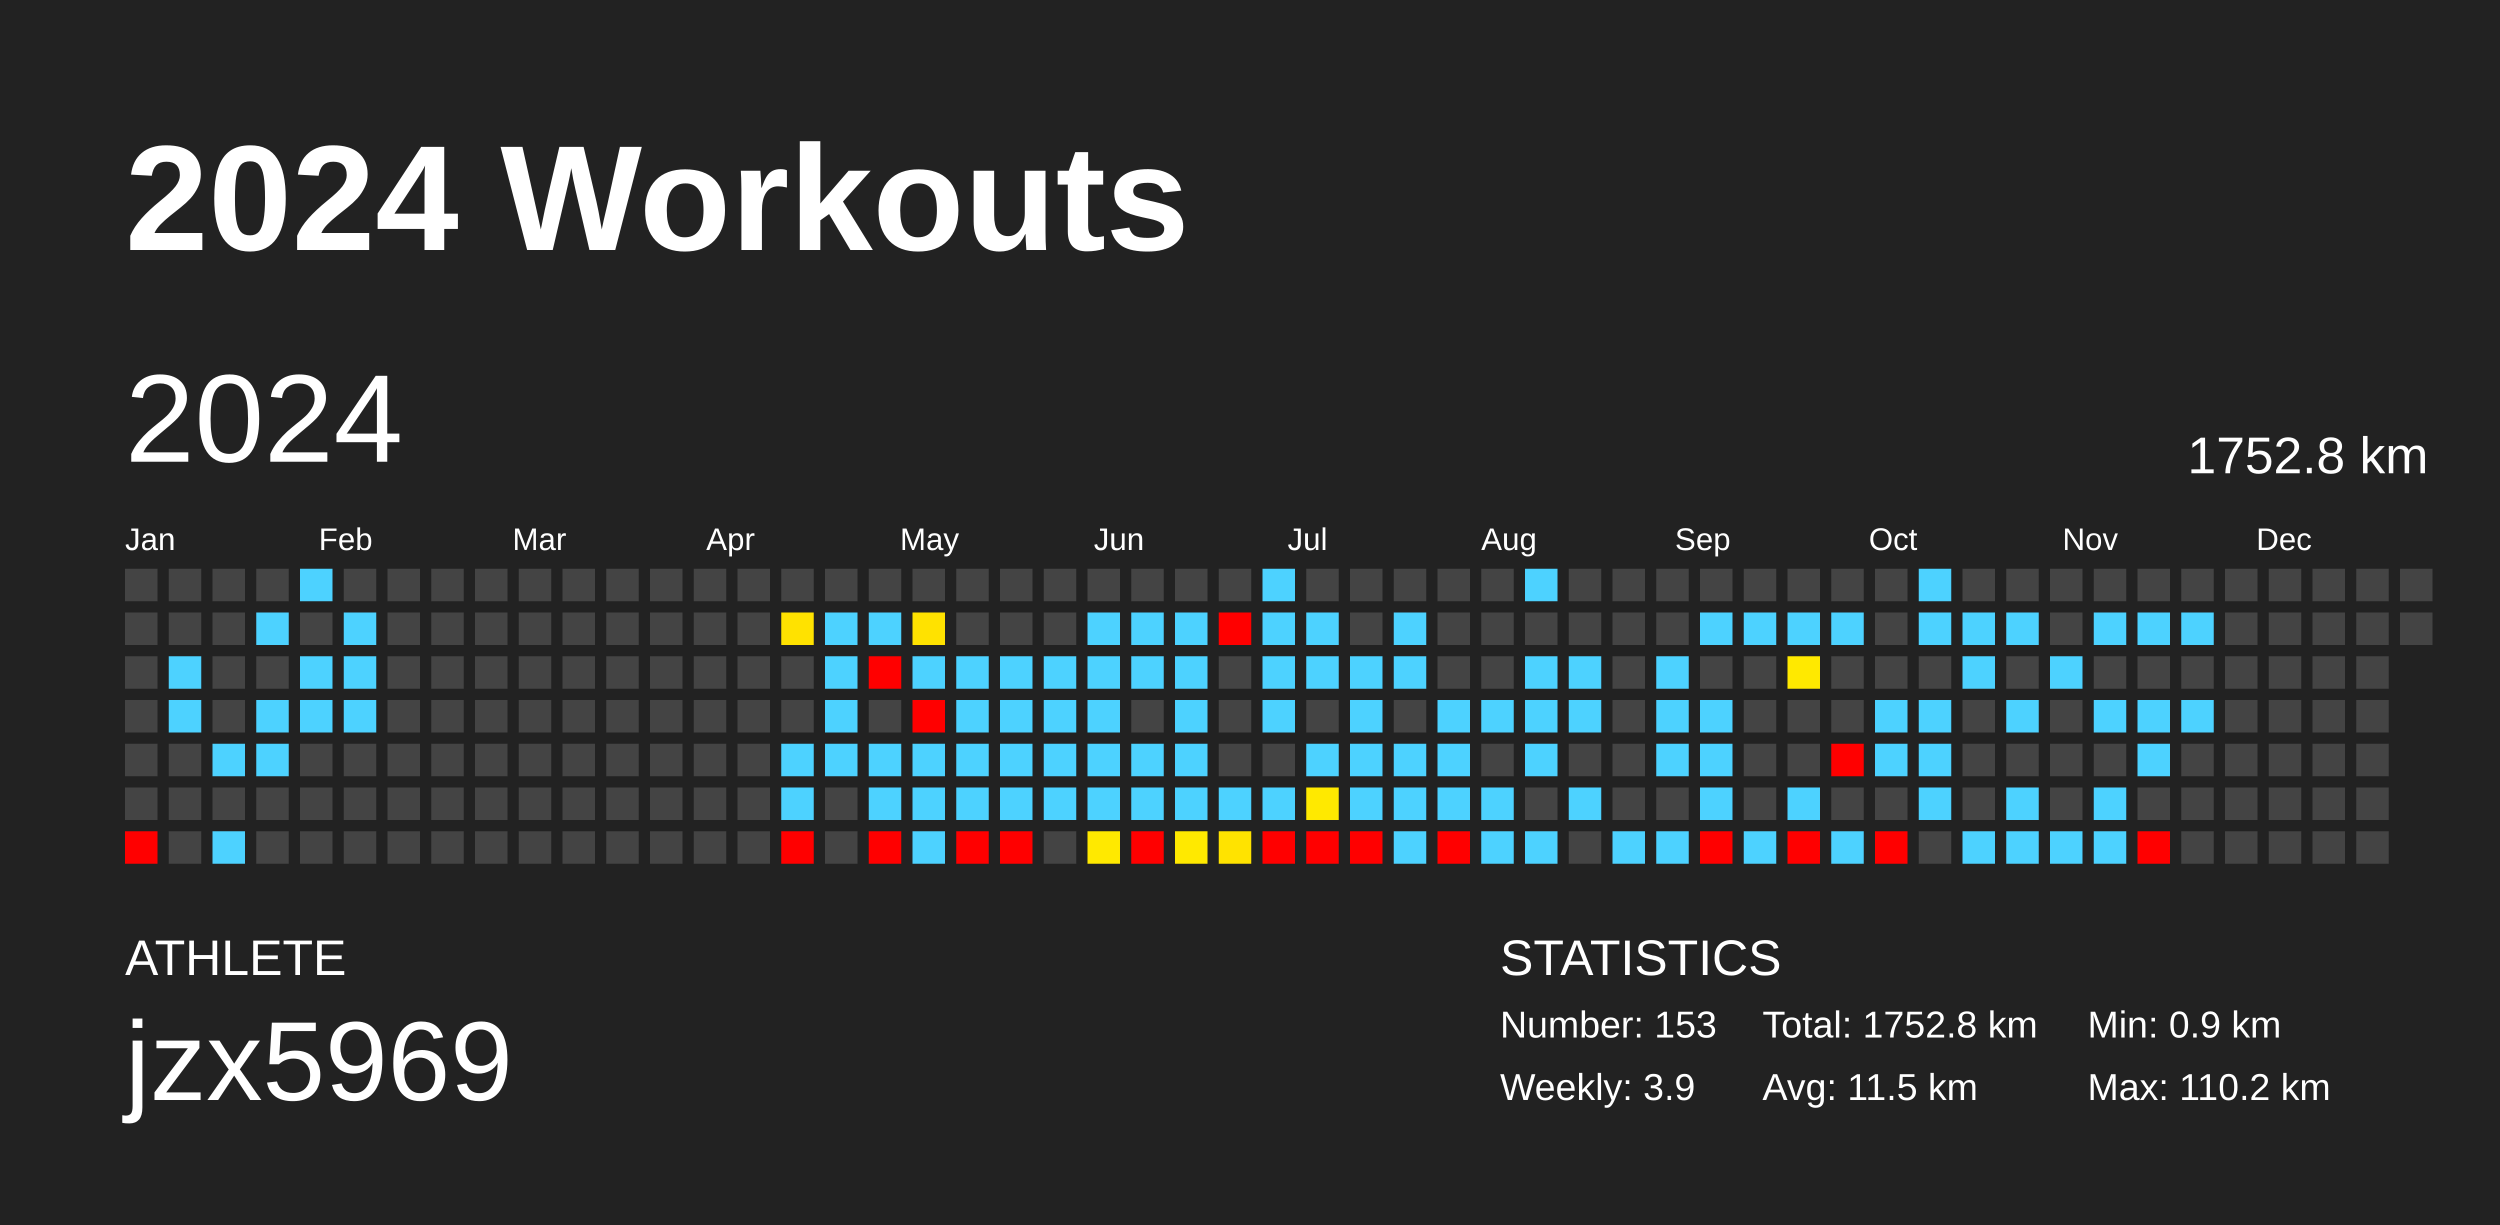
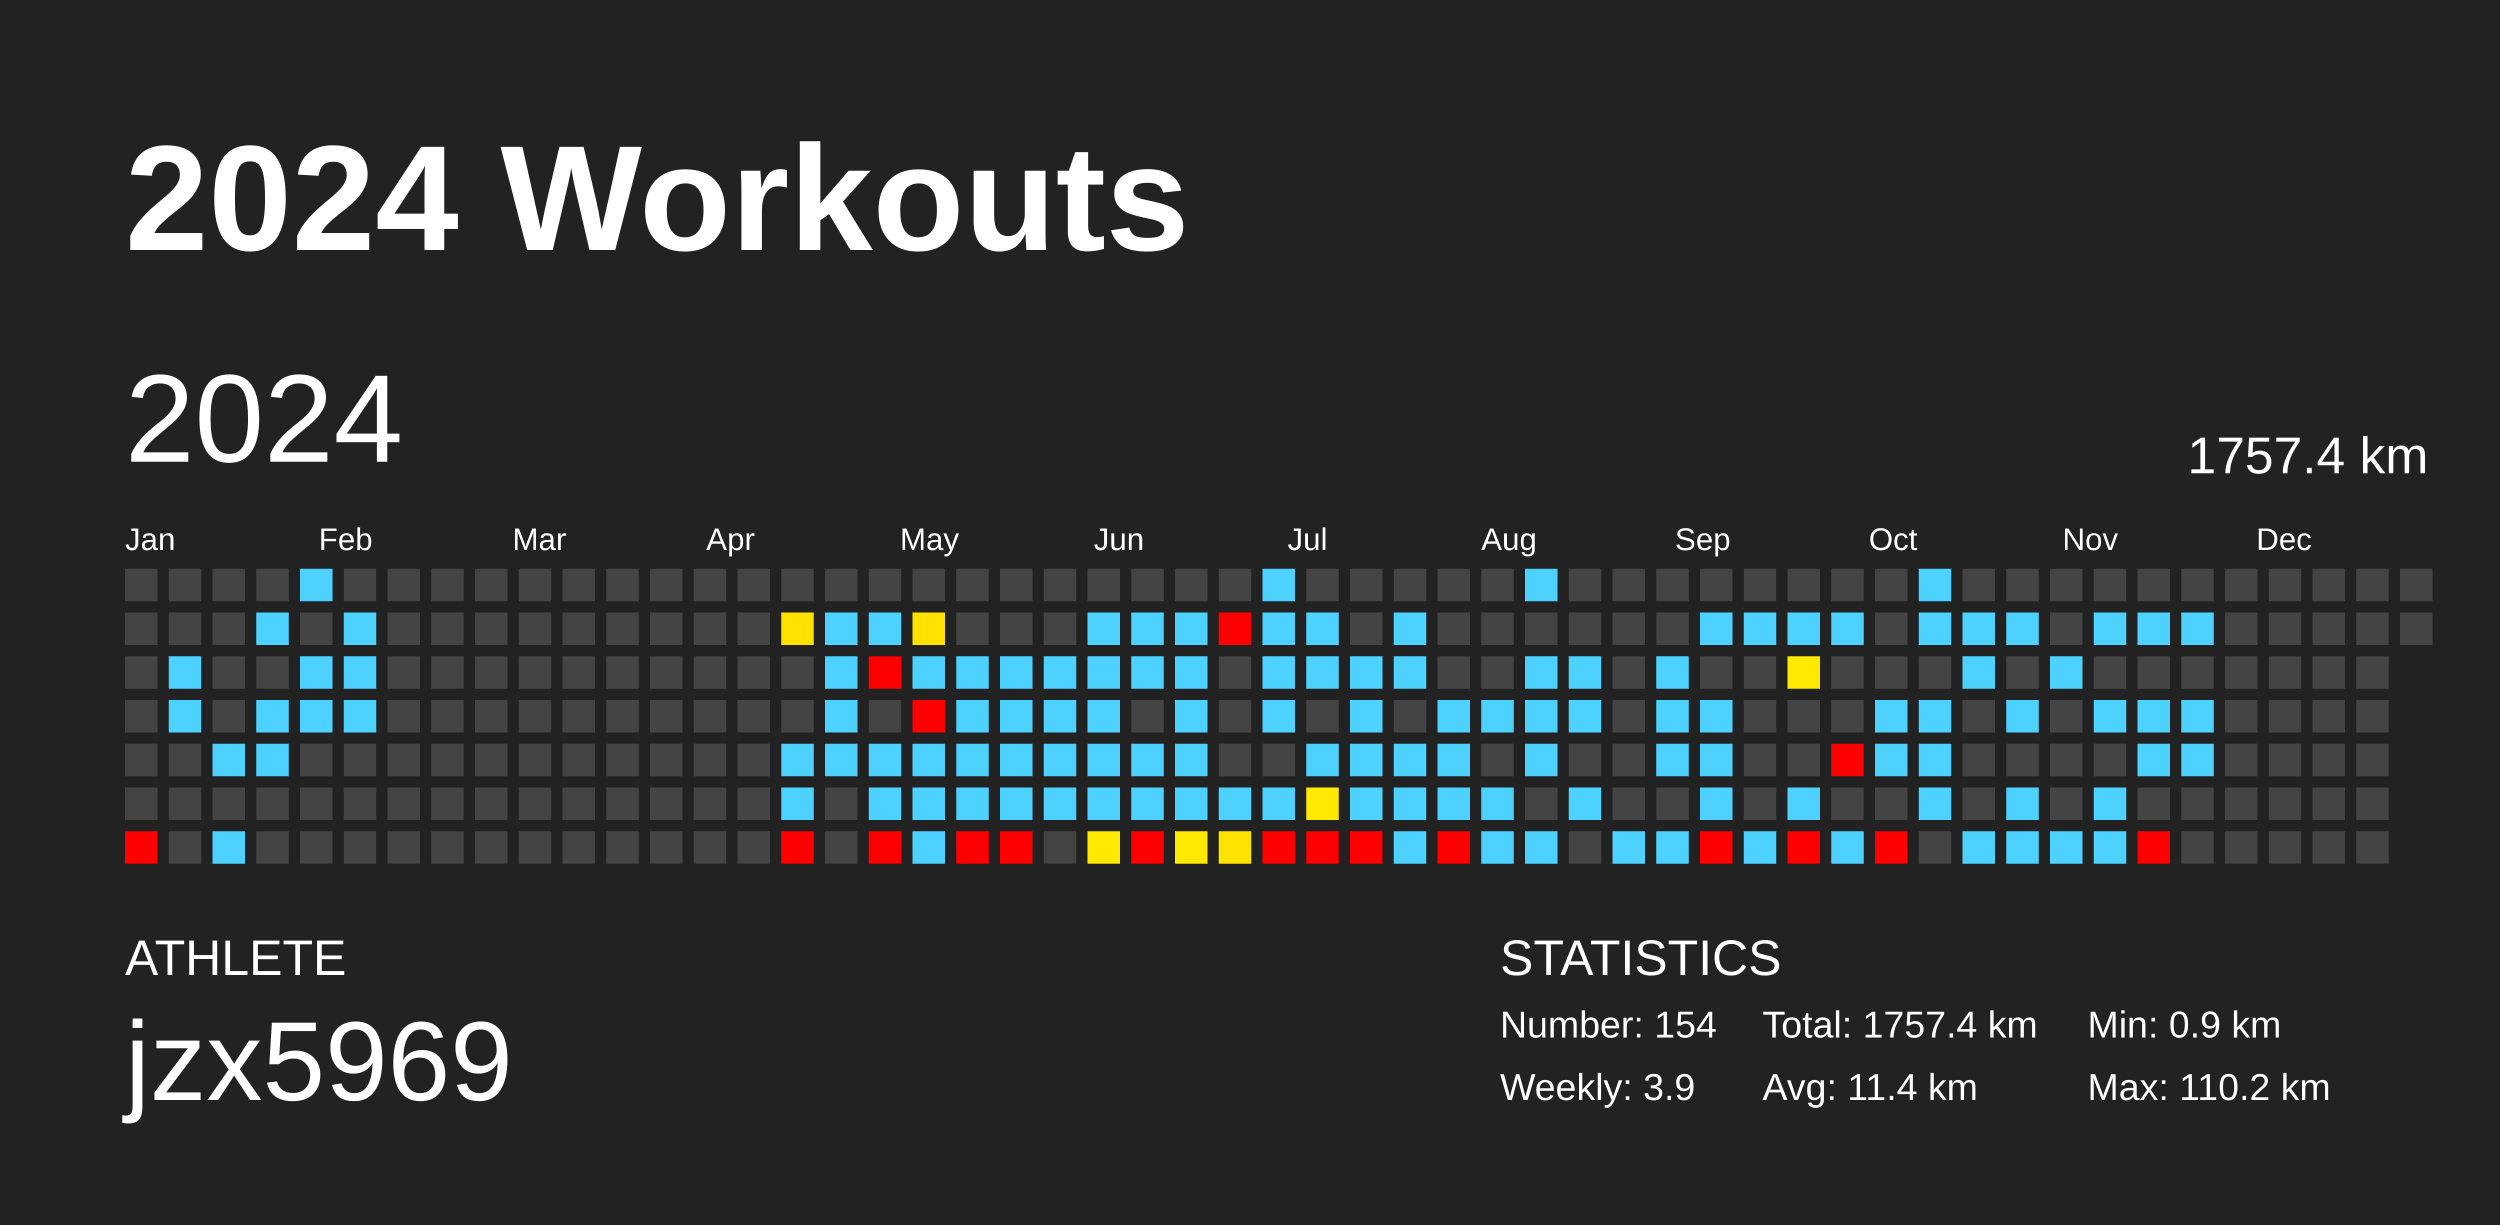
<svg xmlns="http://www.w3.org/2000/svg" baseProfile="full" height="98mm" version="1.1" viewBox="0,0,200,98" width="200mm">
  <defs />
  <rect fill="#222222" height="98" width="200" x="0" y="0" />
  <text fill="#FFFFFF" style="font-size:12px; font-family:Arial; font-weight:bold;" x="10" y="20">2024 Workouts</text>
  <text fill="#FFFFFF" style="font-size:4px; font-family:Arial" x="10" y="78">ATHLETE</text>
  <text fill="#FFFFFF" style="font-size:9px; font-family:Arial" x="10" y="88">jzx5969</text>
  <text fill="#FFFFFF" style="font-size:4px; font-family:Arial" x="120" y="78">STATISTICS</text>
-   <text fill="#FFFFFF" style="font-size:3px; font-family:Arial" x="120" y="83">Number: 153</text>
+   <text fill="#FFFFFF" style="font-size:3px; font-family:Arial" x="120" y="83">Number: 154</text>
  <text fill="#FFFFFF" style="font-size:3px; font-family:Arial" x="120" y="88">Weekly: 3.9</text>
-   <text fill="#FFFFFF" style="font-size:3px; font-family:Arial" x="141" y="83">Total: 1752.8 km</text>
-   <text fill="#FFFFFF" style="font-size:3px; font-family:Arial" x="141" y="88">Avg: 11.5 km</text>
+   <text fill="#FFFFFF" style="font-size:3px; font-family:Arial" x="141" y="83">Total: 1757.4 km</text>
+   <text fill="#FFFFFF" style="font-size:3px; font-family:Arial" x="141" y="88">Avg: 11.4 km</text>
  <text fill="#FFFFFF" style="font-size:3px; font-family:Arial" x="167" y="83">Min: 0.9 km</text>
  <text fill="#FFFFFF" style="font-size:3px; font-family:Arial" x="167" y="88">Max: 110.2 km</text>
  <text dominant-baseline="hanging" fill="#FFFFFF" style="font-size:10.0px; font-family:Arial;" x="10" y="30">2024</text>
-   <text dominant-baseline="hanging" fill="#FFFFFF" style="font-size:4.125px; font-family:Arial;" x="175" y="35">1752.8 km</text>
+   <text dominant-baseline="hanging" fill="#FFFFFF" style="font-size:4.125px; font-family:Arial;" x="175" y="35">1757.4 km</text>
  <text fill="#FFFFFF" style="font-size:2.5px; font-family:Arial" x="10.0" y="44">Jan</text>
  <text fill="#FFFFFF" style="font-size:2.5px; font-family:Arial" x="25.5" y="44">Feb</text>
  <text fill="#FFFFFF" style="font-size:2.5px; font-family:Arial" x="41.0" y="44">Mar</text>
  <text fill="#FFFFFF" style="font-size:2.5px; font-family:Arial" x="56.5" y="44">Apr</text>
  <text fill="#FFFFFF" style="font-size:2.5px; font-family:Arial" x="72.0" y="44">May</text>
  <text fill="#FFFFFF" style="font-size:2.5px; font-family:Arial" x="87.5" y="44">Jun</text>
  <text fill="#FFFFFF" style="font-size:2.5px; font-family:Arial" x="103.0" y="44">Jul</text>
  <text fill="#FFFFFF" style="font-size:2.5px; font-family:Arial" x="118.5" y="44">Aug</text>
  <text fill="#FFFFFF" style="font-size:2.5px; font-family:Arial" x="134.0" y="44">Sep</text>
  <text fill="#FFFFFF" style="font-size:2.5px; font-family:Arial" x="149.5" y="44">Oct</text>
  <text fill="#FFFFFF" style="font-size:2.5px; font-family:Arial" x="165.0" y="44">Nov</text>
  <text fill="#FFFFFF" style="font-size:2.5px; font-family:Arial" x="180.5" y="44">Dec</text>
  <rect fill="#444444" height="2.6" width="2.6" x="10.0" y="45.5" />
  <rect fill="#444444" height="2.6" width="2.6" x="10.0" y="49.0" />
  <rect fill="#444444" height="2.6" width="2.6" x="10.0" y="52.5" />
  <rect fill="#444444" height="2.6" width="2.6" x="10.0" y="56.0" />
  <rect fill="#444444" height="2.6" width="2.6" x="10.0" y="59.5" />
  <rect fill="#444444" height="2.6" width="2.6" x="10.0" y="63.0" />
  <rect fill="red" height="2.6" width="2.6" x="10.0" y="66.5" />
  <rect fill="#444444" height="2.6" width="2.6" x="13.5" y="45.5" />
  <rect fill="#444444" height="2.6" width="2.6" x="13.5" y="49.0" />
  <rect fill="#4dd2ff" height="2.6" width="2.6" x="13.5" y="52.5" />
  <rect fill="#4dd2ff" height="2.6" width="2.6" x="13.5" y="56.0" />
  <rect fill="#444444" height="2.6" width="2.6" x="13.5" y="59.5" />
  <rect fill="#444444" height="2.6" width="2.6" x="13.5" y="63.0" />
  <rect fill="#444444" height="2.6" width="2.6" x="13.5" y="66.5" />
  <rect fill="#444444" height="2.6" width="2.6" x="17.0" y="45.5" />
  <rect fill="#444444" height="2.6" width="2.6" x="17.0" y="49.0" />
  <rect fill="#444444" height="2.6" width="2.6" x="17.0" y="52.5" />
  <rect fill="#444444" height="2.6" width="2.6" x="17.0" y="56.0" />
  <rect fill="#4dd2ff" height="2.6" width="2.6" x="17.0" y="59.5" />
  <rect fill="#444444" height="2.6" width="2.6" x="17.0" y="63.0" />
  <rect fill="#4dd2ff" height="2.6" width="2.6" x="17.0" y="66.5" />
  <rect fill="#444444" height="2.6" width="2.6" x="20.5" y="45.5" />
  <rect fill="#4dd2ff" height="2.6" width="2.6" x="20.5" y="49.0" />
  <rect fill="#444444" height="2.6" width="2.6" x="20.5" y="52.5" />
  <rect fill="#4dd2ff" height="2.6" width="2.6" x="20.5" y="56.0" />
  <rect fill="#4dd2ff" height="2.6" width="2.6" x="20.5" y="59.5" />
  <rect fill="#444444" height="2.6" width="2.6" x="20.5" y="63.0" />
  <rect fill="#444444" height="2.6" width="2.6" x="20.5" y="66.5" />
  <rect fill="#4dd2ff" height="2.6" width="2.6" x="24.0" y="45.5" />
  <rect fill="#444444" height="2.6" width="2.6" x="24.0" y="49.0" />
  <rect fill="#4dd2ff" height="2.6" width="2.6" x="24.0" y="52.5" />
  <rect fill="#4dd2ff" height="2.6" width="2.6" x="24.0" y="56.0" />
  <rect fill="#444444" height="2.6" width="2.6" x="24.0" y="59.5" />
  <rect fill="#444444" height="2.6" width="2.6" x="24.0" y="63.0" />
  <rect fill="#444444" height="2.6" width="2.6" x="24.0" y="66.5" />
  <rect fill="#444444" height="2.6" width="2.6" x="27.5" y="45.5" />
  <rect fill="#4dd2ff" height="2.6" width="2.6" x="27.5" y="49.0" />
  <rect fill="#4dd2ff" height="2.6" width="2.6" x="27.5" y="52.5" />
  <rect fill="#4dd2ff" height="2.6" width="2.6" x="27.5" y="56.0" />
  <rect fill="#444444" height="2.6" width="2.6" x="27.5" y="59.5" />
  <rect fill="#444444" height="2.6" width="2.6" x="27.5" y="63.0" />
  <rect fill="#444444" height="2.6" width="2.6" x="27.5" y="66.5" />
  <rect fill="#444444" height="2.6" width="2.6" x="31.0" y="45.5" />
  <rect fill="#444444" height="2.6" width="2.6" x="31.0" y="49.0" />
  <rect fill="#444444" height="2.6" width="2.6" x="31.0" y="52.5" />
  <rect fill="#444444" height="2.6" width="2.6" x="31.0" y="56.0" />
  <rect fill="#444444" height="2.6" width="2.6" x="31.0" y="59.5" />
  <rect fill="#444444" height="2.6" width="2.6" x="31.0" y="63.0" />
  <rect fill="#444444" height="2.6" width="2.6" x="31.0" y="66.5" />
  <rect fill="#444444" height="2.6" width="2.6" x="34.5" y="45.5" />
  <rect fill="#444444" height="2.6" width="2.6" x="34.5" y="49.0" />
  <rect fill="#444444" height="2.6" width="2.6" x="34.5" y="52.5" />
  <rect fill="#444444" height="2.6" width="2.6" x="34.5" y="56.0" />
  <rect fill="#444444" height="2.6" width="2.6" x="34.5" y="59.5" />
  <rect fill="#444444" height="2.6" width="2.6" x="34.5" y="63.0" />
  <rect fill="#444444" height="2.6" width="2.6" x="34.5" y="66.5" />
  <rect fill="#444444" height="2.6" width="2.6" x="38.0" y="45.5" />
  <rect fill="#444444" height="2.6" width="2.6" x="38.0" y="49.0" />
  <rect fill="#444444" height="2.6" width="2.6" x="38.0" y="52.5" />
  <rect fill="#444444" height="2.6" width="2.6" x="38.0" y="56.0" />
  <rect fill="#444444" height="2.6" width="2.6" x="38.0" y="59.5" />
  <rect fill="#444444" height="2.6" width="2.6" x="38.0" y="63.0" />
  <rect fill="#444444" height="2.6" width="2.6" x="38.0" y="66.5" />
  <rect fill="#444444" height="2.6" width="2.6" x="41.5" y="45.5" />
  <rect fill="#444444" height="2.6" width="2.6" x="41.5" y="49.0" />
  <rect fill="#444444" height="2.6" width="2.6" x="41.5" y="52.5" />
  <rect fill="#444444" height="2.6" width="2.6" x="41.5" y="56.0" />
  <rect fill="#444444" height="2.6" width="2.6" x="41.5" y="59.5" />
  <rect fill="#444444" height="2.6" width="2.6" x="41.5" y="63.0" />
  <rect fill="#444444" height="2.6" width="2.6" x="41.5" y="66.5" />
  <rect fill="#444444" height="2.6" width="2.6" x="45.0" y="45.5" />
  <rect fill="#444444" height="2.6" width="2.6" x="45.0" y="49.0" />
  <rect fill="#444444" height="2.6" width="2.6" x="45.0" y="52.5" />
  <rect fill="#444444" height="2.6" width="2.6" x="45.0" y="56.0" />
  <rect fill="#444444" height="2.6" width="2.6" x="45.0" y="59.5" />
  <rect fill="#444444" height="2.6" width="2.6" x="45.0" y="63.0" />
  <rect fill="#444444" height="2.6" width="2.6" x="45.0" y="66.5" />
  <rect fill="#444444" height="2.6" width="2.6" x="48.5" y="45.5" />
  <rect fill="#444444" height="2.6" width="2.6" x="48.5" y="49.0" />
  <rect fill="#444444" height="2.6" width="2.6" x="48.5" y="52.5" />
  <rect fill="#444444" height="2.6" width="2.6" x="48.5" y="56.0" />
  <rect fill="#444444" height="2.6" width="2.6" x="48.5" y="59.5" />
  <rect fill="#444444" height="2.6" width="2.6" x="48.5" y="63.0" />
  <rect fill="#444444" height="2.6" width="2.6" x="48.5" y="66.5" />
  <rect fill="#444444" height="2.6" width="2.6" x="52.0" y="45.5" />
  <rect fill="#444444" height="2.6" width="2.6" x="52.0" y="49.0" />
  <rect fill="#444444" height="2.6" width="2.6" x="52.0" y="52.5" />
  <rect fill="#444444" height="2.6" width="2.6" x="52.0" y="56.0" />
  <rect fill="#444444" height="2.6" width="2.6" x="52.0" y="59.5" />
  <rect fill="#444444" height="2.6" width="2.6" x="52.0" y="63.0" />
  <rect fill="#444444" height="2.6" width="2.6" x="52.0" y="66.5" />
  <rect fill="#444444" height="2.6" width="2.6" x="55.5" y="45.5" />
  <rect fill="#444444" height="2.6" width="2.6" x="55.5" y="49.0" />
  <rect fill="#444444" height="2.6" width="2.6" x="55.5" y="52.5" />
  <rect fill="#444444" height="2.6" width="2.6" x="55.5" y="56.0" />
  <rect fill="#444444" height="2.6" width="2.6" x="55.5" y="59.5" />
  <rect fill="#444444" height="2.6" width="2.6" x="55.5" y="63.0" />
  <rect fill="#444444" height="2.6" width="2.6" x="55.5" y="66.5" />
  <rect fill="#444444" height="2.6" width="2.6" x="59.0" y="45.5" />
  <rect fill="#444444" height="2.6" width="2.6" x="59.0" y="49.0" />
  <rect fill="#444444" height="2.6" width="2.6" x="59.0" y="52.5" />
  <rect fill="#444444" height="2.6" width="2.6" x="59.0" y="56.0" />
  <rect fill="#444444" height="2.6" width="2.6" x="59.0" y="59.5" />
  <rect fill="#444444" height="2.6" width="2.6" x="59.0" y="63.0" />
  <rect fill="#444444" height="2.6" width="2.6" x="59.0" y="66.5" />
  <rect fill="#444444" height="2.6" width="2.6" x="62.5" y="45.5" />
  <rect fill="#ffe200" height="2.6" width="2.6" x="62.5" y="49.0" />
  <rect fill="#444444" height="2.6" width="2.6" x="62.5" y="52.5" />
  <rect fill="#444444" height="2.6" width="2.6" x="62.5" y="56.0" />
  <rect fill="#4dd2ff" height="2.6" width="2.6" x="62.5" y="59.5" />
  <rect fill="#4dd2ff" height="2.6" width="2.6" x="62.5" y="63.0" />
  <rect fill="red" height="2.6" width="2.6" x="62.5" y="66.5" />
  <rect fill="#444444" height="2.6" width="2.6" x="66.0" y="45.5" />
  <rect fill="#4dd2ff" height="2.6" width="2.6" x="66.0" y="49.0" />
  <rect fill="#4dd2ff" height="2.6" width="2.6" x="66.0" y="52.5" />
  <rect fill="#4dd2ff" height="2.6" width="2.6" x="66.0" y="56.0" />
  <rect fill="#4dd2ff" height="2.6" width="2.6" x="66.0" y="59.5" />
  <rect fill="#444444" height="2.6" width="2.6" x="66.0" y="63.0" />
  <rect fill="#444444" height="2.6" width="2.6" x="66.0" y="66.5" />
  <rect fill="#444444" height="2.6" width="2.6" x="69.5" y="45.5" />
  <rect fill="#4dd2ff" height="2.6" width="2.6" x="69.5" y="49.0" />
  <rect fill="red" height="2.6" width="2.6" x="69.5" y="52.5" />
  <rect fill="#444444" height="2.6" width="2.6" x="69.5" y="56.0" />
  <rect fill="#4dd2ff" height="2.6" width="2.6" x="69.5" y="59.5" />
  <rect fill="#4dd2ff" height="2.6" width="2.6" x="69.5" y="63.0" />
  <rect fill="red" height="2.6" width="2.6" x="69.5" y="66.5" />
  <rect fill="#444444" height="2.6" width="2.6" x="73.0" y="45.5" />
  <rect fill="#ffe200" height="2.6" width="2.6" x="73.0" y="49.0" />
  <rect fill="#4dd2ff" height="2.6" width="2.6" x="73.0" y="52.5" />
  <rect fill="red" height="2.6" width="2.6" x="73.0" y="56.0" />
  <rect fill="#4dd2ff" height="2.6" width="2.6" x="73.0" y="59.5" />
  <rect fill="#4dd2ff" height="2.6" width="2.6" x="73.0" y="63.0" />
  <rect fill="#4dd2ff" height="2.6" width="2.6" x="73.0" y="66.5" />
  <rect fill="#444444" height="2.6" width="2.6" x="76.5" y="45.5" />
  <rect fill="#444444" height="2.6" width="2.6" x="76.5" y="49.0" />
  <rect fill="#4dd2ff" height="2.6" width="2.6" x="76.5" y="52.5" />
  <rect fill="#4dd2ff" height="2.6" width="2.6" x="76.5" y="56.0" />
  <rect fill="#4dd2ff" height="2.6" width="2.6" x="76.5" y="59.5" />
  <rect fill="#4dd2ff" height="2.6" width="2.6" x="76.5" y="63.0" />
  <rect fill="red" height="2.6" width="2.6" x="76.5" y="66.5" />
  <rect fill="#444444" height="2.6" width="2.6" x="80.0" y="45.5" />
  <rect fill="#444444" height="2.6" width="2.6" x="80.0" y="49.0" />
  <rect fill="#4dd2ff" height="2.6" width="2.6" x="80.0" y="52.5" />
  <rect fill="#4dd2ff" height="2.6" width="2.6" x="80.0" y="56.0" />
  <rect fill="#4dd2ff" height="2.6" width="2.6" x="80.0" y="59.5" />
  <rect fill="#4dd2ff" height="2.6" width="2.6" x="80.0" y="63.0" />
  <rect fill="red" height="2.6" width="2.6" x="80.0" y="66.5" />
  <rect fill="#444444" height="2.6" width="2.6" x="83.5" y="45.5" />
  <rect fill="#444444" height="2.6" width="2.6" x="83.5" y="49.0" />
  <rect fill="#4dd2ff" height="2.6" width="2.6" x="83.5" y="52.5" />
  <rect fill="#4dd2ff" height="2.6" width="2.6" x="83.5" y="56.0" />
  <rect fill="#4dd2ff" height="2.6" width="2.6" x="83.5" y="59.5" />
  <rect fill="#4dd2ff" height="2.6" width="2.6" x="83.5" y="63.0" />
  <rect fill="#444444" height="2.6" width="2.6" x="83.5" y="66.5" />
  <rect fill="#444444" height="2.6" width="2.6" x="87.0" y="45.5" />
  <rect fill="#4dd2ff" height="2.6" width="2.6" x="87.0" y="49.0" />
  <rect fill="#4dd2ff" height="2.6" width="2.6" x="87.0" y="52.5" />
  <rect fill="#4dd2ff" height="2.6" width="2.6" x="87.0" y="56.0" />
  <rect fill="#4dd2ff" height="2.6" width="2.6" x="87.0" y="59.5" />
  <rect fill="#4dd2ff" height="2.6" width="2.6" x="87.0" y="63.0" />
  <rect fill="#ffe900" height="2.6" width="2.6" x="87.0" y="66.5" />
  <rect fill="#444444" height="2.6" width="2.6" x="90.5" y="45.5" />
  <rect fill="#4dd2ff" height="2.6" width="2.6" x="90.5" y="49.0" />
  <rect fill="#4dd2ff" height="2.6" width="2.6" x="90.5" y="52.5" />
  <rect fill="#444444" height="2.6" width="2.6" x="90.5" y="56.0" />
  <rect fill="#4dd2ff" height="2.6" width="2.6" x="90.5" y="59.5" />
  <rect fill="#4dd2ff" height="2.6" width="2.6" x="90.5" y="63.0" />
  <rect fill="red" height="2.6" width="2.6" x="90.5" y="66.5" />
  <rect fill="#444444" height="2.6" width="2.6" x="94.0" y="45.5" />
  <rect fill="#4dd2ff" height="2.6" width="2.6" x="94.0" y="49.0" />
  <rect fill="#4dd2ff" height="2.6" width="2.6" x="94.0" y="52.5" />
  <rect fill="#4dd2ff" height="2.6" width="2.6" x="94.0" y="56.0" />
  <rect fill="#4dd2ff" height="2.6" width="2.6" x="94.0" y="59.5" />
  <rect fill="#4dd2ff" height="2.6" width="2.6" x="94.0" y="63.0" />
  <rect fill="#ffe900" height="2.6" width="2.6" x="94.0" y="66.5" />
  <rect fill="#444444" height="2.6" width="2.6" x="97.5" y="45.5" />
  <rect fill="red" height="2.6" width="2.6" x="97.5" y="49.0" />
  <rect fill="#444444" height="2.6" width="2.6" x="97.5" y="52.5" />
  <rect fill="#444444" height="2.6" width="2.6" x="97.5" y="56.0" />
  <rect fill="#444444" height="2.6" width="2.6" x="97.5" y="59.5" />
  <rect fill="#4dd2ff" height="2.6" width="2.6" x="97.5" y="63.0" />
  <rect fill="#ffe300" height="2.6" width="2.6" x="97.5" y="66.5" />
  <rect fill="#4dd2ff" height="2.6" width="2.6" x="101.0" y="45.5" />
  <rect fill="#4dd2ff" height="2.6" width="2.6" x="101.0" y="49.0" />
  <rect fill="#4dd2ff" height="2.6" width="2.6" x="101.0" y="52.5" />
  <rect fill="#4dd2ff" height="2.6" width="2.6" x="101.0" y="56.0" />
  <rect fill="#444444" height="2.6" width="2.6" x="101.0" y="59.5" />
  <rect fill="#4dd2ff" height="2.6" width="2.6" x="101.0" y="63.0" />
  <rect fill="red" height="2.6" width="2.6" x="101.0" y="66.5" />
  <rect fill="#444444" height="2.6" width="2.6" x="104.5" y="45.5" />
  <rect fill="#4dd2ff" height="2.6" width="2.6" x="104.5" y="49.0" />
  <rect fill="#4dd2ff" height="2.6" width="2.6" x="104.5" y="52.5" />
  <rect fill="#444444" height="2.6" width="2.6" x="104.5" y="56.0" />
  <rect fill="#4dd2ff" height="2.6" width="2.6" x="104.5" y="59.5" />
  <rect fill="#ffe900" height="2.6" width="2.6" x="104.5" y="63.0" />
  <rect fill="red" height="2.6" width="2.6" x="104.5" y="66.5" />
  <rect fill="#444444" height="2.6" width="2.6" x="108.0" y="45.5" />
  <rect fill="#444444" height="2.6" width="2.6" x="108.0" y="49.0" />
  <rect fill="#4dd2ff" height="2.6" width="2.6" x="108.0" y="52.5" />
  <rect fill="#4dd2ff" height="2.6" width="2.6" x="108.0" y="56.0" />
  <rect fill="#4dd2ff" height="2.6" width="2.6" x="108.0" y="59.5" />
  <rect fill="#4dd2ff" height="2.6" width="2.6" x="108.0" y="63.0" />
  <rect fill="red" height="2.6" width="2.6" x="108.0" y="66.5" />
  <rect fill="#444444" height="2.6" width="2.6" x="111.5" y="45.5" />
  <rect fill="#4dd2ff" height="2.6" width="2.6" x="111.5" y="49.0" />
  <rect fill="#4dd2ff" height="2.6" width="2.6" x="111.5" y="52.5" />
  <rect fill="#444444" height="2.6" width="2.6" x="111.5" y="56.0" />
  <rect fill="#4dd2ff" height="2.6" width="2.6" x="111.5" y="59.5" />
  <rect fill="#4dd2ff" height="2.6" width="2.6" x="111.5" y="63.0" />
  <rect fill="#4dd2ff" height="2.6" width="2.6" x="111.5" y="66.5" />
  <rect fill="#444444" height="2.6" width="2.6" x="115.0" y="45.5" />
  <rect fill="#444444" height="2.6" width="2.6" x="115.0" y="49.0" />
  <rect fill="#444444" height="2.6" width="2.6" x="115.0" y="52.5" />
  <rect fill="#4dd2ff" height="2.6" width="2.6" x="115.0" y="56.0" />
  <rect fill="#4dd2ff" height="2.6" width="2.6" x="115.0" y="59.5" />
  <rect fill="#4dd2ff" height="2.6" width="2.6" x="115.0" y="63.0" />
  <rect fill="red" height="2.6" width="2.6" x="115.0" y="66.5" />
  <rect fill="#444444" height="2.6" width="2.6" x="118.5" y="45.5" />
  <rect fill="#444444" height="2.6" width="2.6" x="118.5" y="49.0" />
  <rect fill="#444444" height="2.6" width="2.6" x="118.5" y="52.5" />
  <rect fill="#4dd2ff" height="2.6" width="2.6" x="118.5" y="56.0" />
  <rect fill="#444444" height="2.6" width="2.6" x="118.5" y="59.5" />
  <rect fill="#4dd2ff" height="2.6" width="2.6" x="118.5" y="63.0" />
  <rect fill="#4dd2ff" height="2.6" width="2.6" x="118.5" y="66.5" />
  <rect fill="#4dd2ff" height="2.6" width="2.6" x="122.0" y="45.5" />
  <rect fill="#444444" height="2.6" width="2.6" x="122.0" y="49.0" />
  <rect fill="#4dd2ff" height="2.6" width="2.6" x="122.0" y="52.5" />
  <rect fill="#4dd2ff" height="2.6" width="2.6" x="122.0" y="56.0" />
  <rect fill="#4dd2ff" height="2.6" width="2.6" x="122.0" y="59.5" />
  <rect fill="#444444" height="2.6" width="2.6" x="122.0" y="63.0" />
  <rect fill="#4dd2ff" height="2.6" width="2.6" x="122.0" y="66.5" />
  <rect fill="#444444" height="2.6" width="2.6" x="125.5" y="45.5" />
  <rect fill="#444444" height="2.6" width="2.6" x="125.5" y="49.0" />
  <rect fill="#4dd2ff" height="2.6" width="2.6" x="125.5" y="52.5" />
  <rect fill="#4dd2ff" height="2.6" width="2.6" x="125.5" y="56.0" />
  <rect fill="#444444" height="2.6" width="2.6" x="125.5" y="59.5" />
  <rect fill="#4dd2ff" height="2.6" width="2.6" x="125.5" y="63.0" />
  <rect fill="#444444" height="2.6" width="2.6" x="125.5" y="66.5" />
  <rect fill="#444444" height="2.6" width="2.6" x="129.0" y="45.5" />
  <rect fill="#444444" height="2.6" width="2.6" x="129.0" y="49.0" />
  <rect fill="#444444" height="2.6" width="2.6" x="129.0" y="52.5" />
  <rect fill="#444444" height="2.6" width="2.6" x="129.0" y="56.0" />
  <rect fill="#444444" height="2.6" width="2.6" x="129.0" y="59.5" />
  <rect fill="#444444" height="2.6" width="2.6" x="129.0" y="63.0" />
  <rect fill="#4dd2ff" height="2.6" width="2.6" x="129.0" y="66.5" />
  <rect fill="#444444" height="2.6" width="2.6" x="132.5" y="45.5" />
  <rect fill="#444444" height="2.6" width="2.6" x="132.5" y="49.0" />
  <rect fill="#4dd2ff" height="2.6" width="2.6" x="132.5" y="52.5" />
  <rect fill="#4dd2ff" height="2.6" width="2.6" x="132.5" y="56.0" />
  <rect fill="#4dd2ff" height="2.6" width="2.6" x="132.5" y="59.5" />
  <rect fill="#444444" height="2.6" width="2.6" x="132.5" y="63.0" />
  <rect fill="#4dd2ff" height="2.6" width="2.6" x="132.5" y="66.5" />
  <rect fill="#444444" height="2.6" width="2.6" x="136.0" y="45.5" />
  <rect fill="#4dd2ff" height="2.6" width="2.6" x="136.0" y="49.0" />
  <rect fill="#444444" height="2.6" width="2.6" x="136.0" y="52.5" />
  <rect fill="#4dd2ff" height="2.6" width="2.6" x="136.0" y="56.0" />
  <rect fill="#4dd2ff" height="2.6" width="2.6" x="136.0" y="59.5" />
  <rect fill="#4dd2ff" height="2.6" width="2.6" x="136.0" y="63.0" />
  <rect fill="red" height="2.6" width="2.6" x="136.0" y="66.5" />
  <rect fill="#444444" height="2.6" width="2.6" x="139.5" y="45.5" />
  <rect fill="#4dd2ff" height="2.6" width="2.6" x="139.5" y="49.0" />
  <rect fill="#444444" height="2.6" width="2.6" x="139.5" y="52.5" />
  <rect fill="#444444" height="2.6" width="2.6" x="139.5" y="56.0" />
  <rect fill="#444444" height="2.6" width="2.6" x="139.5" y="59.5" />
  <rect fill="#444444" height="2.6" width="2.6" x="139.5" y="63.0" />
  <rect fill="#4dd2ff" height="2.6" width="2.6" x="139.5" y="66.5" />
  <rect fill="#444444" height="2.6" width="2.6" x="143.0" y="45.5" />
  <rect fill="#4dd2ff" height="2.6" width="2.6" x="143.0" y="49.0" />
  <rect fill="#ffe900" height="2.6" width="2.6" x="143.0" y="52.5" />
  <rect fill="#444444" height="2.6" width="2.6" x="143.0" y="56.0" />
  <rect fill="#444444" height="2.6" width="2.6" x="143.0" y="59.5" />
  <rect fill="#4dd2ff" height="2.6" width="2.6" x="143.0" y="63.0" />
  <rect fill="red" height="2.6" width="2.6" x="143.0" y="66.5" />
  <rect fill="#444444" height="2.6" width="2.6" x="146.5" y="45.5" />
  <rect fill="#4dd2ff" height="2.6" width="2.6" x="146.5" y="49.0" />
  <rect fill="#444444" height="2.6" width="2.6" x="146.5" y="52.5" />
  <rect fill="#444444" height="2.6" width="2.6" x="146.5" y="56.0" />
  <rect fill="red" height="2.6" width="2.6" x="146.5" y="59.5" />
  <rect fill="#444444" height="2.6" width="2.6" x="146.5" y="63.0" />
  <rect fill="#4dd2ff" height="2.6" width="2.6" x="146.5" y="66.5" />
  <rect fill="#444444" height="2.6" width="2.6" x="150.0" y="45.5" />
  <rect fill="#444444" height="2.6" width="2.6" x="150.0" y="49.0" />
  <rect fill="#444444" height="2.6" width="2.6" x="150.0" y="52.5" />
  <rect fill="#4dd2ff" height="2.6" width="2.6" x="150.0" y="56.0" />
  <rect fill="#4dd2ff" height="2.6" width="2.6" x="150.0" y="59.5" />
  <rect fill="#444444" height="2.6" width="2.6" x="150.0" y="63.0" />
  <rect fill="red" height="2.6" width="2.6" x="150.0" y="66.5" />
  <rect fill="#4dd2ff" height="2.6" width="2.6" x="153.5" y="45.5" />
  <rect fill="#4dd2ff" height="2.6" width="2.6" x="153.5" y="49.0" />
  <rect fill="#444444" height="2.6" width="2.6" x="153.5" y="52.5" />
  <rect fill="#4dd2ff" height="2.6" width="2.6" x="153.5" y="56.0" />
  <rect fill="#4dd2ff" height="2.6" width="2.6" x="153.5" y="59.5" />
  <rect fill="#4dd2ff" height="2.6" width="2.6" x="153.5" y="63.0" />
  <rect fill="#444444" height="2.6" width="2.6" x="153.5" y="66.5" />
  <rect fill="#444444" height="2.6" width="2.6" x="157.0" y="45.5" />
  <rect fill="#4dd2ff" height="2.6" width="2.6" x="157.0" y="49.0" />
  <rect fill="#4dd2ff" height="2.6" width="2.6" x="157.0" y="52.5" />
  <rect fill="#444444" height="2.6" width="2.6" x="157.0" y="56.0" />
  <rect fill="#444444" height="2.6" width="2.6" x="157.0" y="59.5" />
  <rect fill="#444444" height="2.6" width="2.6" x="157.0" y="63.0" />
  <rect fill="#4dd2ff" height="2.6" width="2.6" x="157.0" y="66.5" />
  <rect fill="#444444" height="2.6" width="2.6" x="160.5" y="45.5" />
  <rect fill="#4dd2ff" height="2.6" width="2.6" x="160.5" y="49.0" />
  <rect fill="#444444" height="2.6" width="2.6" x="160.5" y="52.5" />
  <rect fill="#4dd2ff" height="2.6" width="2.6" x="160.5" y="56.0" />
  <rect fill="#444444" height="2.6" width="2.6" x="160.5" y="59.5" />
  <rect fill="#4dd2ff" height="2.6" width="2.6" x="160.5" y="63.0" />
  <rect fill="#4dd2ff" height="2.6" width="2.6" x="160.5" y="66.5" />
  <rect fill="#444444" height="2.6" width="2.6" x="164.0" y="45.5" />
  <rect fill="#444444" height="2.6" width="2.6" x="164.0" y="49.0" />
  <rect fill="#4dd2ff" height="2.6" width="2.6" x="164.0" y="52.5" />
  <rect fill="#444444" height="2.6" width="2.6" x="164.0" y="56.0" />
  <rect fill="#444444" height="2.6" width="2.6" x="164.0" y="59.5" />
  <rect fill="#444444" height="2.6" width="2.6" x="164.0" y="63.0" />
  <rect fill="#4dd2ff" height="2.6" width="2.6" x="164.0" y="66.5" />
  <rect fill="#444444" height="2.6" width="2.6" x="167.5" y="45.5" />
  <rect fill="#4dd2ff" height="2.6" width="2.6" x="167.5" y="49.0" />
  <rect fill="#444444" height="2.6" width="2.6" x="167.5" y="52.5" />
  <rect fill="#4dd2ff" height="2.6" width="2.6" x="167.5" y="56.0" />
  <rect fill="#444444" height="2.6" width="2.6" x="167.5" y="59.5" />
  <rect fill="#4dd2ff" height="2.6" width="2.6" x="167.5" y="63.0" />
  <rect fill="#4dd2ff" height="2.6" width="2.6" x="167.5" y="66.5" />
  <rect fill="#444444" height="2.6" width="2.6" x="171.0" y="45.5" />
  <rect fill="#4dd2ff" height="2.6" width="2.6" x="171.0" y="49.0" />
  <rect fill="#444444" height="2.6" width="2.6" x="171.0" y="52.5" />
  <rect fill="#4dd2ff" height="2.6" width="2.6" x="171.0" y="56.0" />
  <rect fill="#4dd2ff" height="2.6" width="2.6" x="171.0" y="59.5" />
  <rect fill="#444444" height="2.6" width="2.6" x="171.0" y="63.0" />
  <rect fill="red" height="2.6" width="2.6" x="171.0" y="66.5" />
  <rect fill="#444444" height="2.6" width="2.6" x="174.5" y="45.5" />
  <rect fill="#4dd2ff" height="2.6" width="2.6" x="174.5" y="49.0" />
  <rect fill="#444444" height="2.6" width="2.6" x="174.5" y="52.5" />
  <rect fill="#4dd2ff" height="2.6" width="2.6" x="174.5" y="56.0" />
-   <rect fill="#444444" height="2.6" width="2.6" x="174.5" y="59.5" />
+   <rect fill="#4dd2ff" height="2.6" width="2.6" x="174.5" y="59.5" />
  <rect fill="#444444" height="2.6" width="2.6" x="174.5" y="63.0" />
  <rect fill="#444444" height="2.6" width="2.6" x="174.5" y="66.5" />
  <rect fill="#444444" height="2.6" width="2.6" x="178.0" y="45.5" />
  <rect fill="#444444" height="2.6" width="2.6" x="178.0" y="49.0" />
  <rect fill="#444444" height="2.6" width="2.6" x="178.0" y="52.5" />
  <rect fill="#444444" height="2.6" width="2.6" x="178.0" y="56.0" />
  <rect fill="#444444" height="2.6" width="2.6" x="178.0" y="59.5" />
  <rect fill="#444444" height="2.6" width="2.6" x="178.0" y="63.0" />
  <rect fill="#444444" height="2.6" width="2.6" x="178.0" y="66.5" />
  <rect fill="#444444" height="2.6" width="2.6" x="181.5" y="45.5" />
  <rect fill="#444444" height="2.6" width="2.6" x="181.5" y="49.0" />
  <rect fill="#444444" height="2.6" width="2.6" x="181.5" y="52.5" />
  <rect fill="#444444" height="2.6" width="2.6" x="181.5" y="56.0" />
  <rect fill="#444444" height="2.6" width="2.6" x="181.5" y="59.5" />
  <rect fill="#444444" height="2.6" width="2.6" x="181.5" y="63.0" />
  <rect fill="#444444" height="2.6" width="2.6" x="181.5" y="66.5" />
  <rect fill="#444444" height="2.6" width="2.6" x="185.0" y="45.5" />
  <rect fill="#444444" height="2.6" width="2.6" x="185.0" y="49.0" />
  <rect fill="#444444" height="2.6" width="2.6" x="185.0" y="52.5" />
  <rect fill="#444444" height="2.6" width="2.6" x="185.0" y="56.0" />
  <rect fill="#444444" height="2.6" width="2.6" x="185.0" y="59.5" />
  <rect fill="#444444" height="2.6" width="2.6" x="185.0" y="63.0" />
  <rect fill="#444444" height="2.6" width="2.6" x="185.0" y="66.5" />
  <rect fill="#444444" height="2.6" width="2.6" x="188.5" y="45.5" />
  <rect fill="#444444" height="2.6" width="2.6" x="188.5" y="49.0" />
  <rect fill="#444444" height="2.6" width="2.6" x="188.5" y="52.5" />
  <rect fill="#444444" height="2.6" width="2.6" x="188.5" y="56.0" />
  <rect fill="#444444" height="2.6" width="2.6" x="188.5" y="59.5" />
  <rect fill="#444444" height="2.6" width="2.6" x="188.5" y="63.0" />
  <rect fill="#444444" height="2.6" width="2.6" x="188.5" y="66.5" />
  <rect fill="#444444" height="2.6" width="2.6" x="192.0" y="45.5" />
  <rect fill="#444444" height="2.6" width="2.6" x="192.0" y="49.0" />
</svg>
